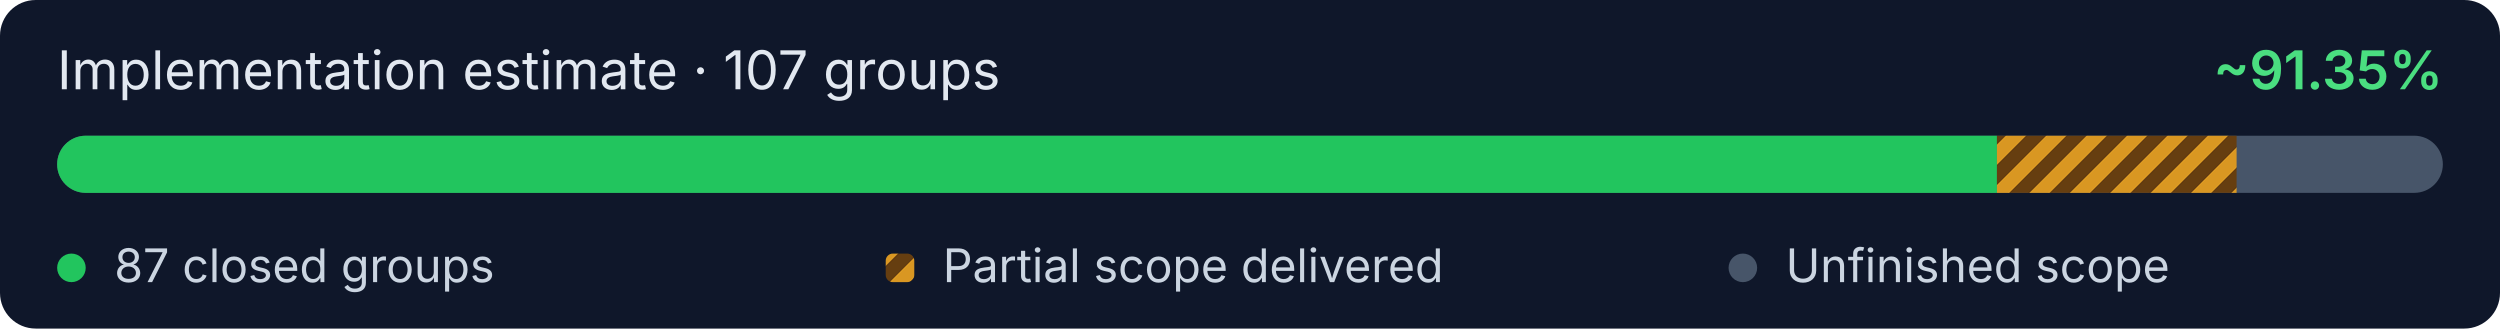
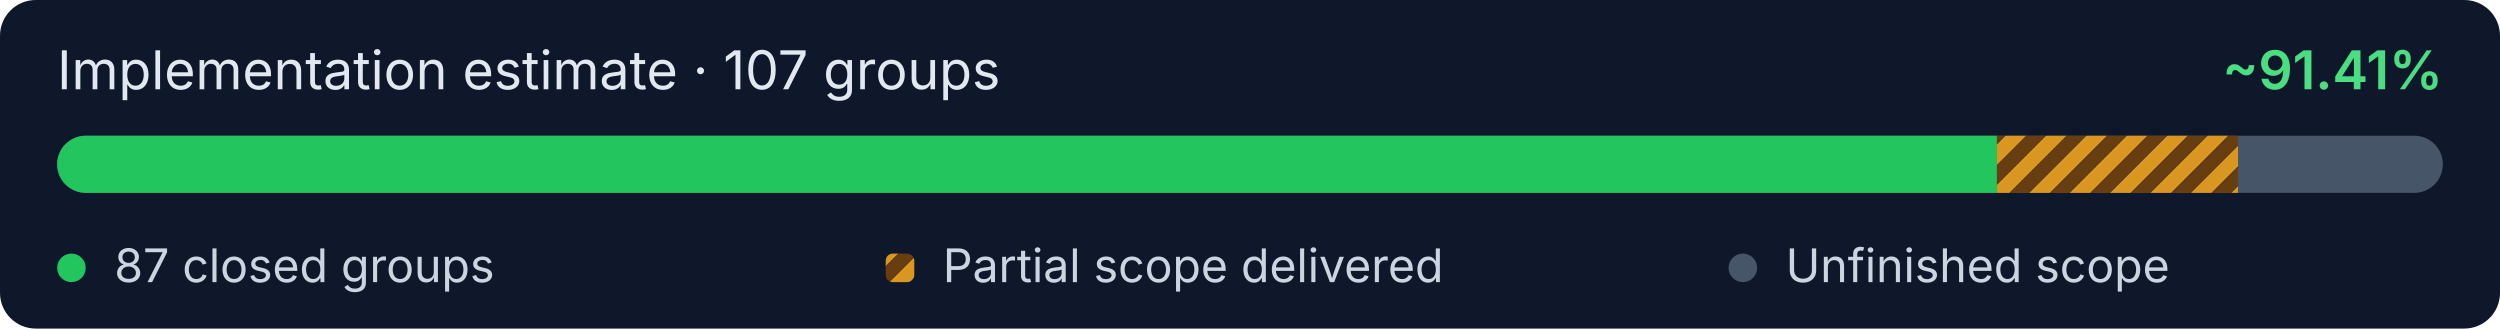
<svg xmlns="http://www.w3.org/2000/svg" width="700" height="92" viewBox="0 0 700 92" role="img" aria-labelledby="title description">
  <defs>
    <clipPath id="track">
      <rect x="16" y="38" width="668" height="16" rx="8" />
    </clipPath>
    <pattern id="partial" width="8" height="8" patternUnits="userSpaceOnUse" patternTransform="rotate(45)">
      <rect width="8" height="8" fill="#663e10" />
      <rect width="4" height="8" fill="#d99722" />
    </pattern>
  </defs>
  <rect width="700" height="92" rx="10" fill="#0f172a" />
  <g font-family="system-ui, -apple-system, BlinkMacSystemFont, 'Segoe UI', sans-serif">
    <text x="16" y="25" font-size="15" fill="#e2e8f0">Implementation estimate · 107 groups</text>
-     <text x="684" y="25" text-anchor="end" font-size="15" font-weight="600" fill="#4ade80">~91.35%</text>
+     <text x="684" y="25" text-anchor="end" font-size="15" font-weight="600" fill="#4ade80">~91.41%</text>
    <g clip-path="url(#track)">
      <rect x="16" y="38" width="668" height="16" fill="#475569" />
      <rect id="closed-segment" x="16" y="38" width="543.14" height="16" fill="#22c55e" />
-       <rect id="partial-segment" x="559.14" y="38" width="67.11" height="16" fill="url(#partial)" />
+       <rect id="partial-segment" x="559.14" y="38" width="67.501" height="16" fill="url(#partial)" />
    </g>
    <circle cx="20" cy="75" r="4" fill="#22c55e" />
    <text x="32" y="79" font-size="13" fill="#cbd5e1">87 closed groups</text>
    <rect x="248" y="71" width="8" height="8" rx="2" fill="url(#partial)" />
    <text x="264" y="79" font-size="13" fill="#cbd5e1">Partial scope delivered</text>
    <circle cx="488" cy="75" r="4" fill="#475569" />
    <text x="500" y="79" font-size="13" fill="#cbd5e1">Unfinished scope</text>
  </g>
</svg>
